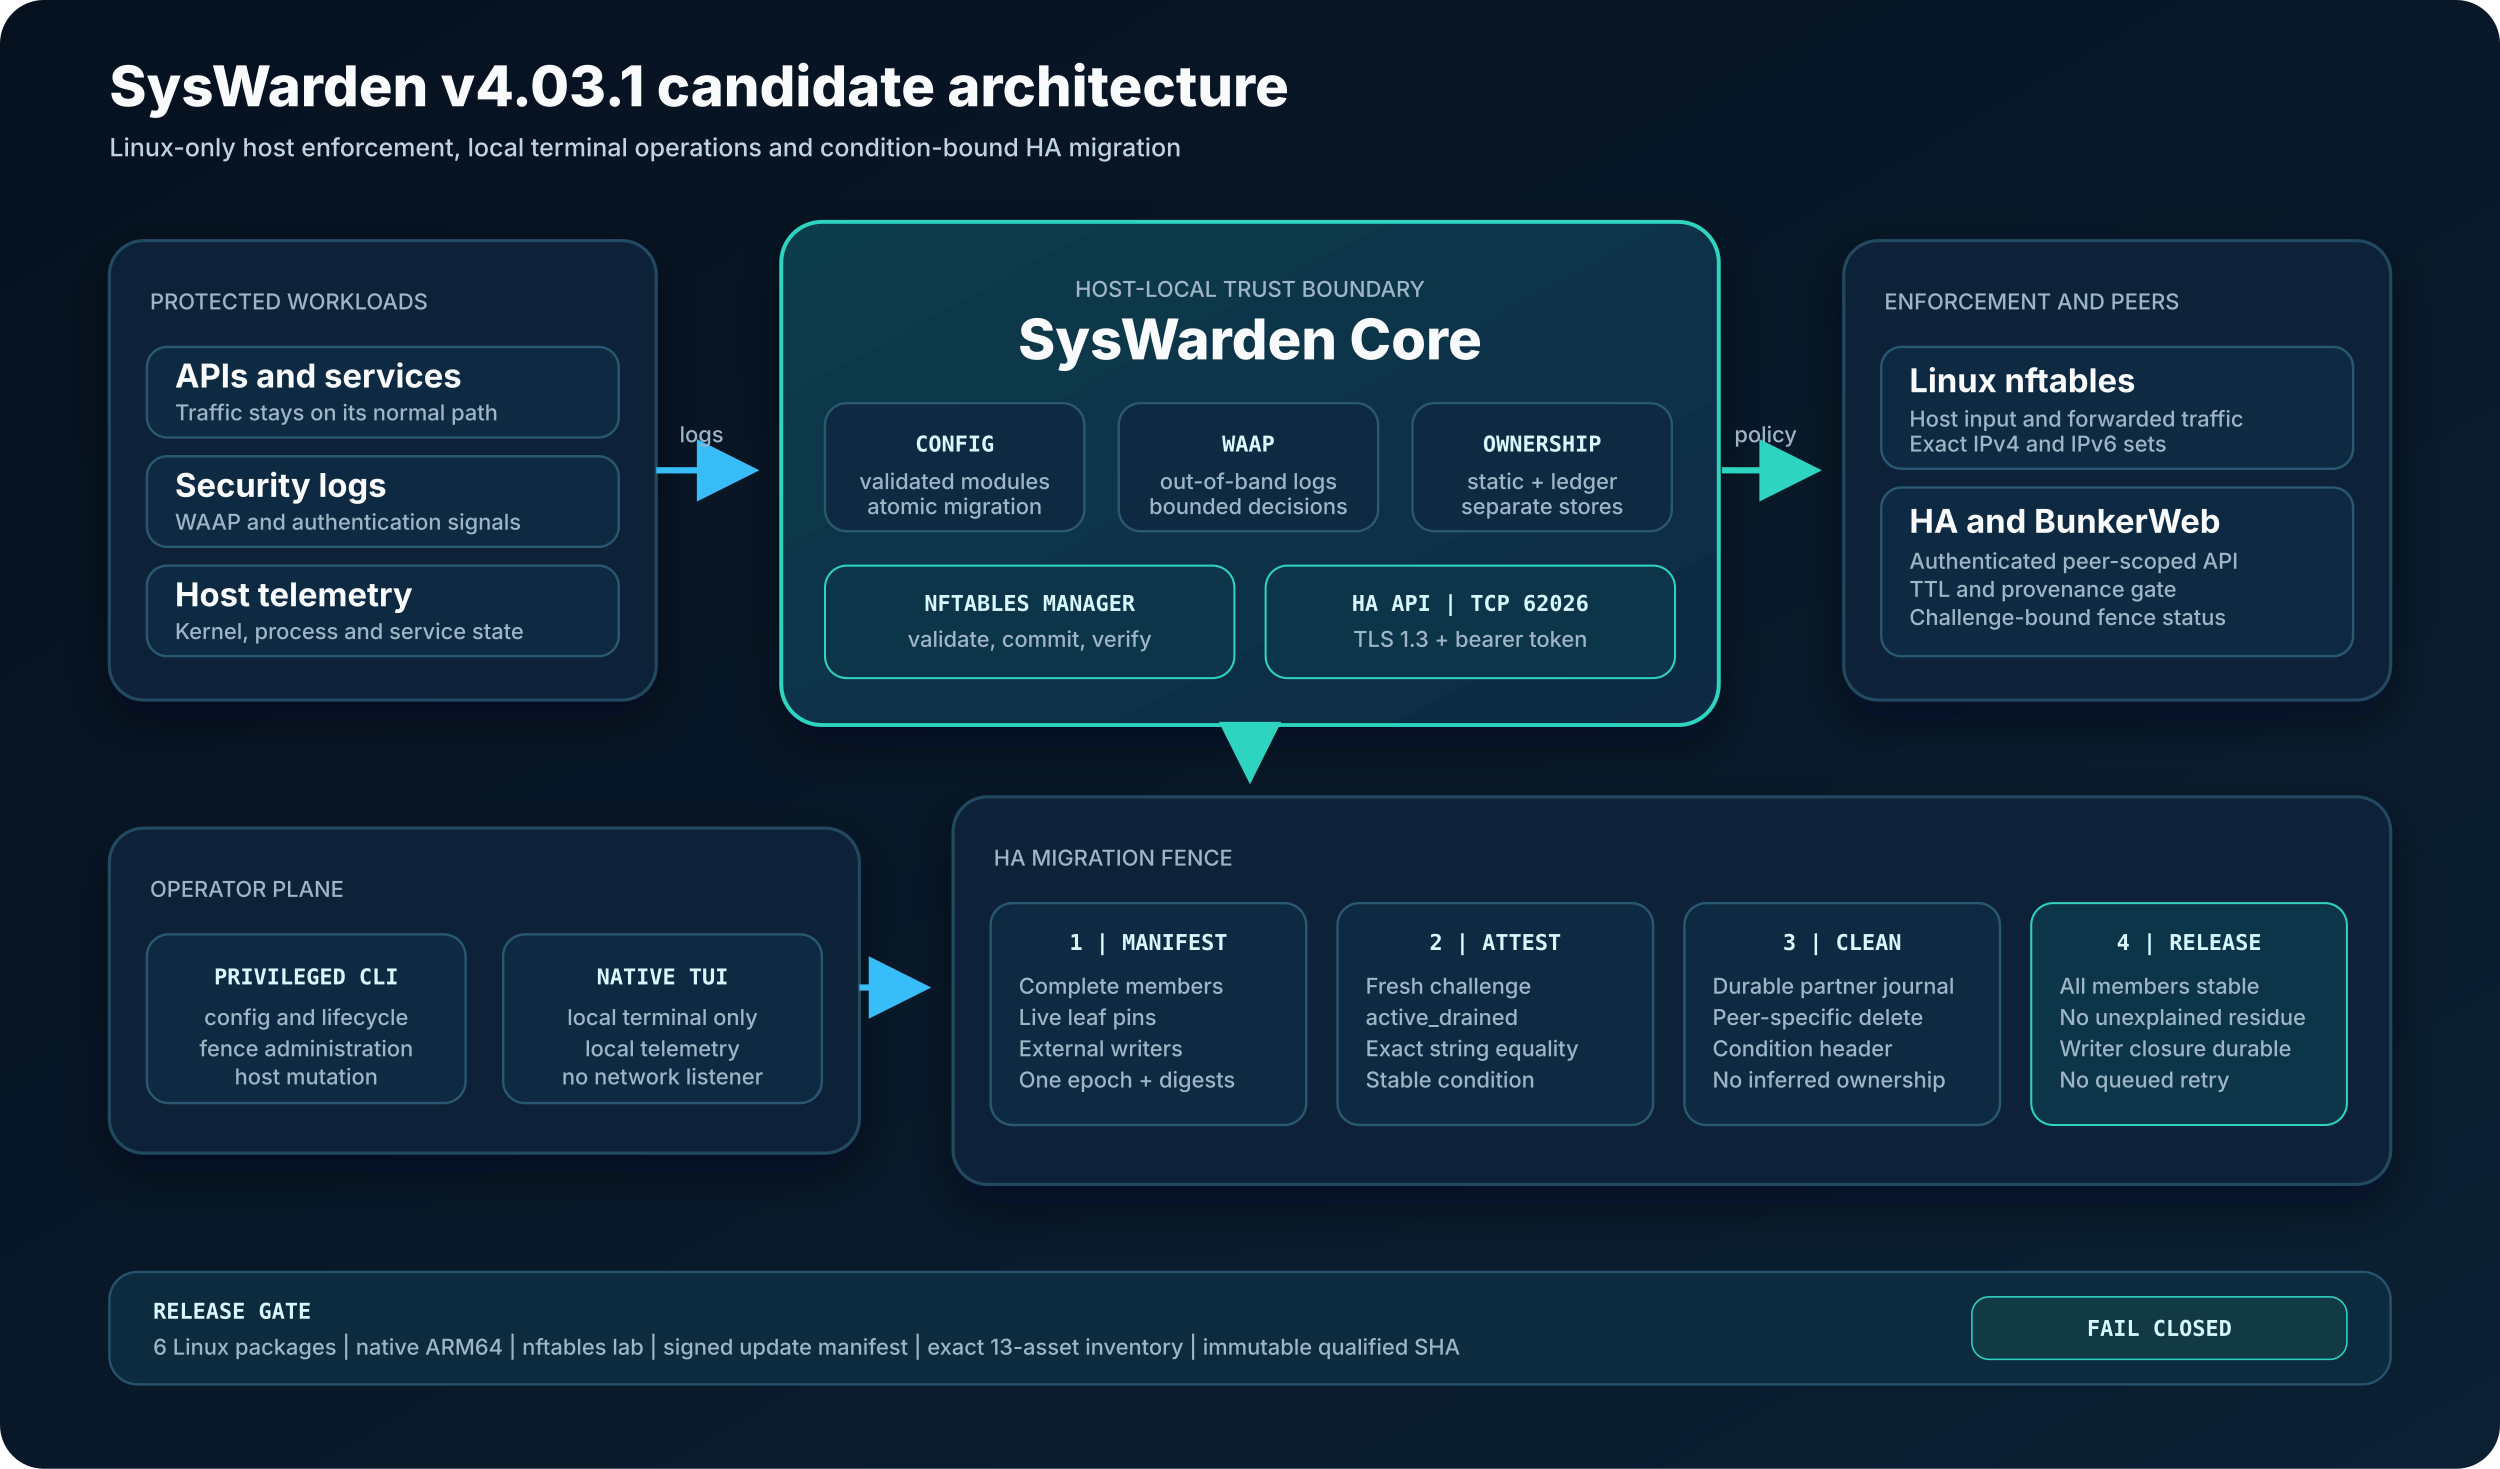
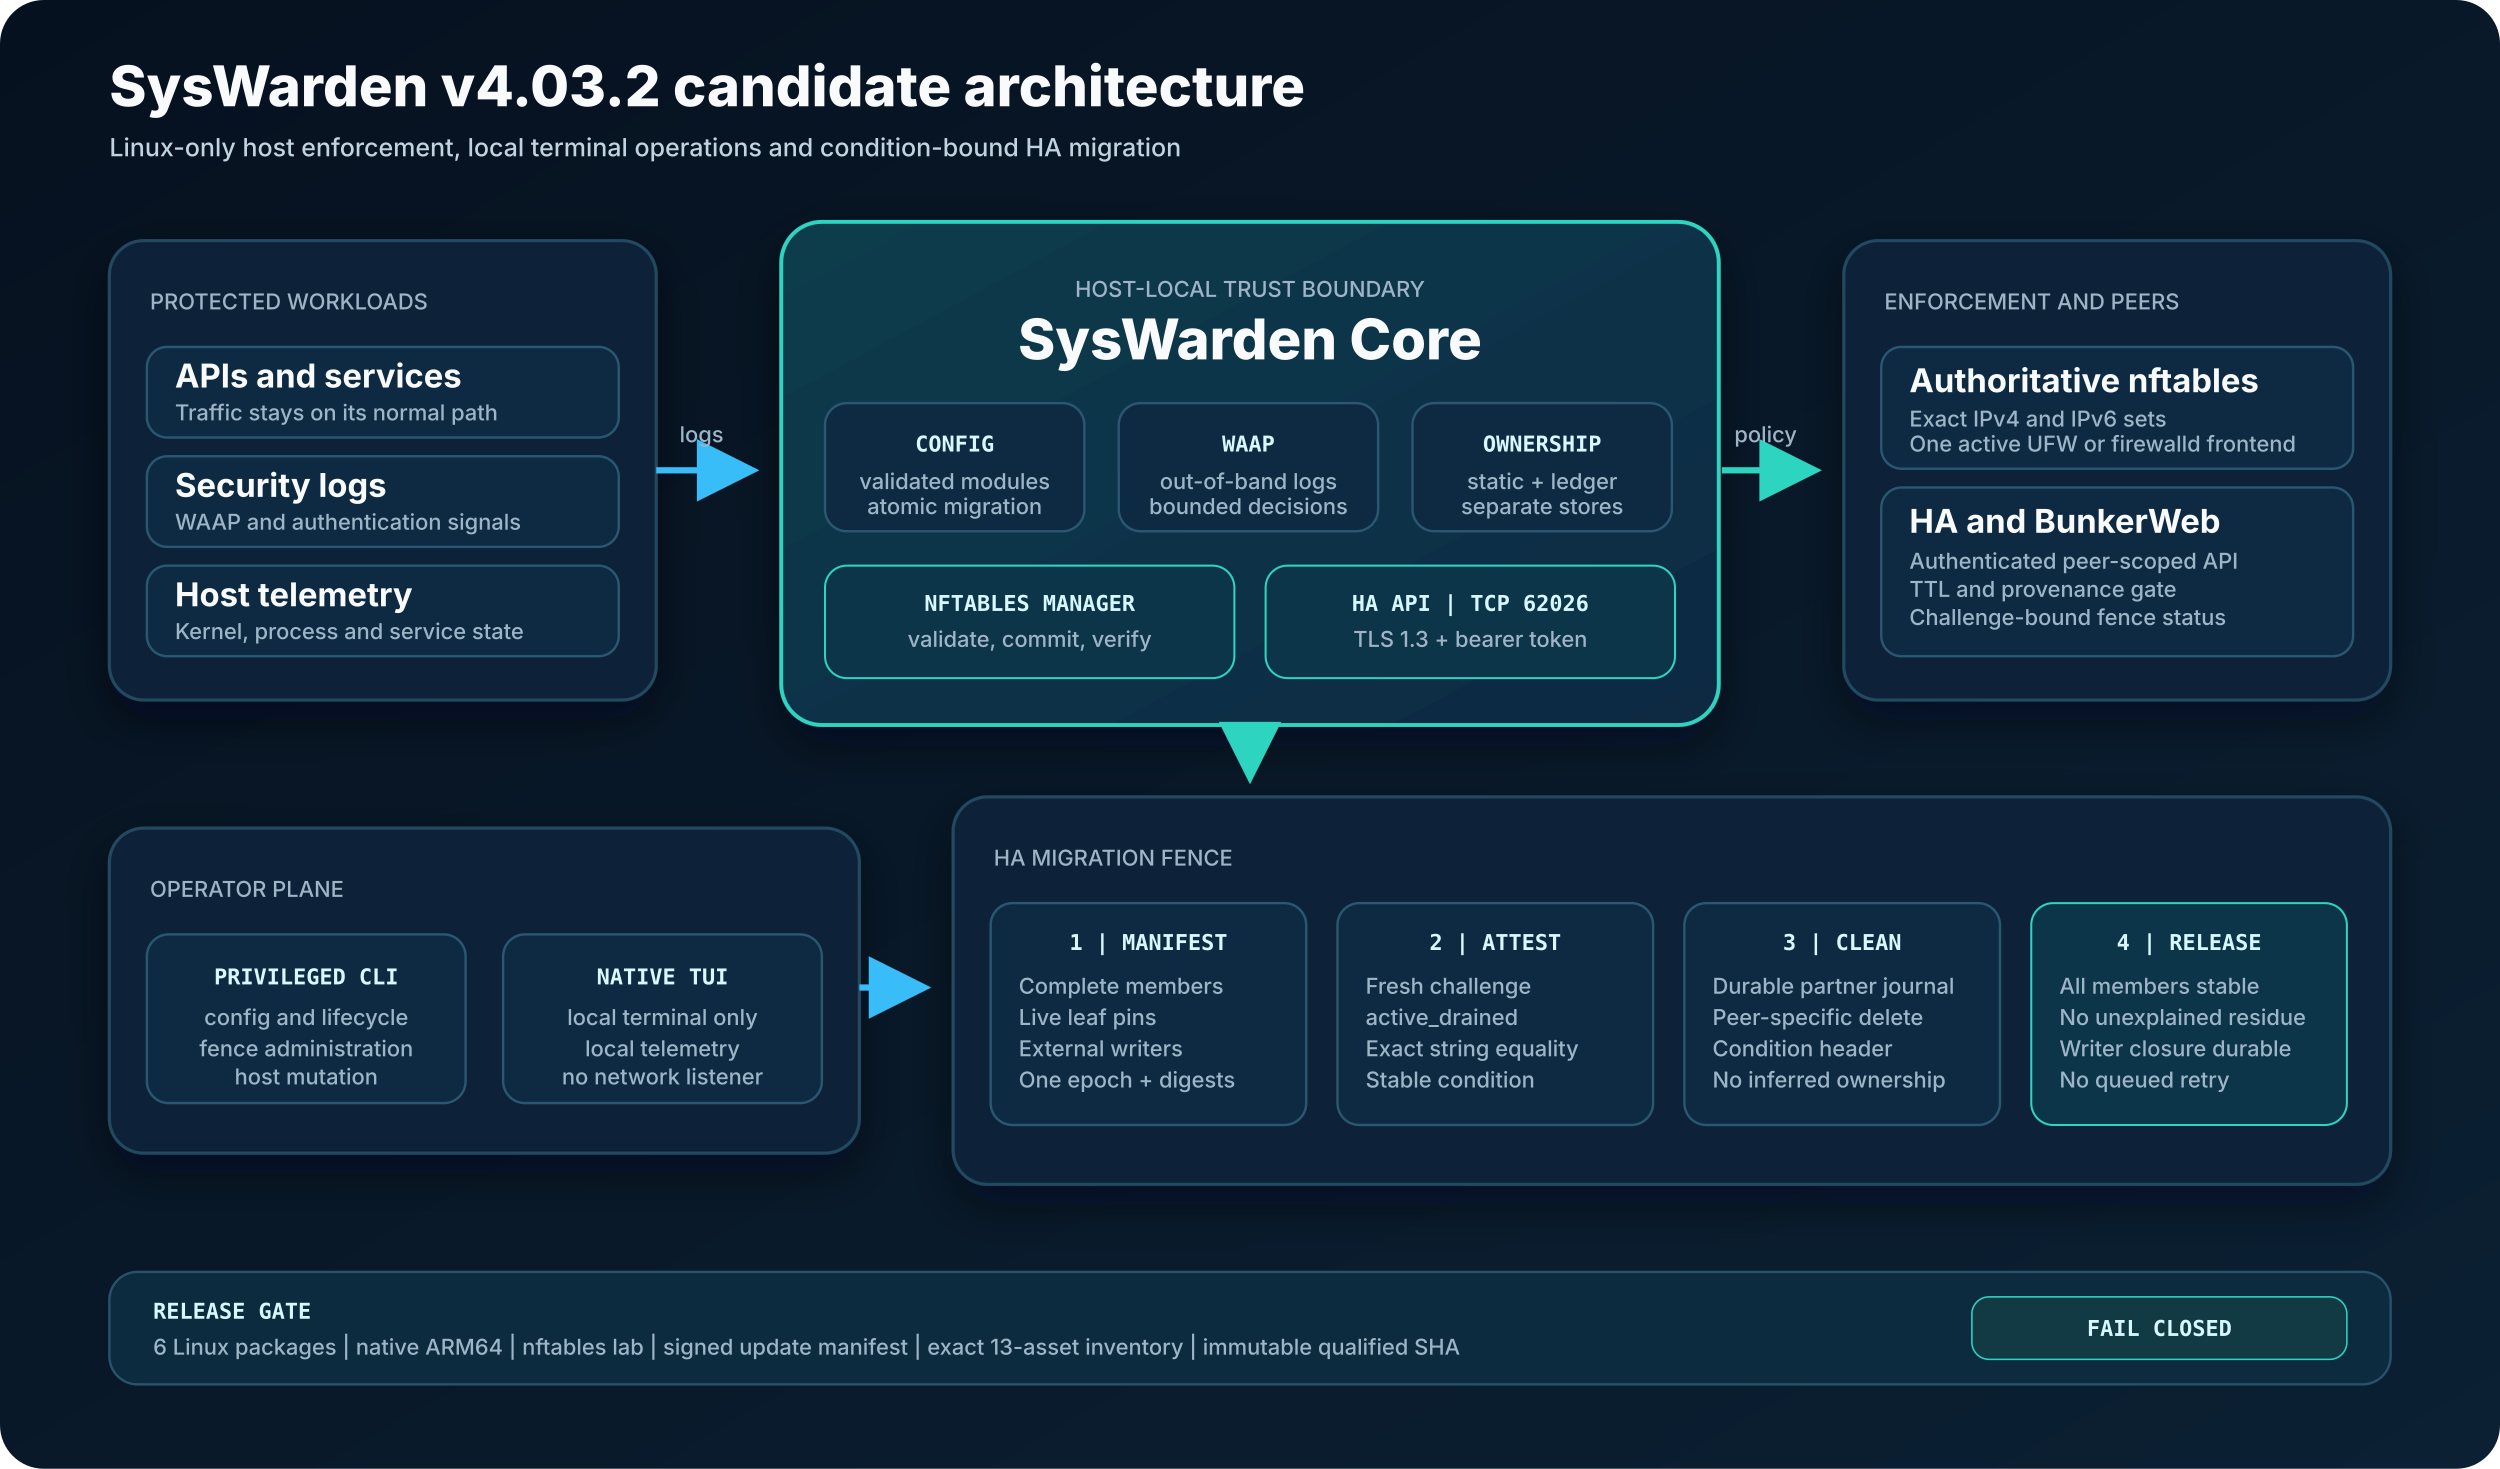
<svg xmlns="http://www.w3.org/2000/svg" width="1600" height="940" viewBox="0 0 1600 940" role="img" aria-labelledby="title description">
  <defs>
    <linearGradient id="bg" x1="0" y1="0" x2="1" y2="1">
      <stop offset="0" stop-color="#06111f" />
      <stop offset="1" stop-color="#0b2033" />
    </linearGradient>
    <linearGradient id="core" x1="0" y1="0" x2="1" y2="1">
      <stop offset="0" stop-color="#0f3d4c" />
      <stop offset="1" stop-color="#102943" />
    </linearGradient>
    <filter id="shadow" x="-25%" y="-25%" width="150%" height="150%">
      <feDropShadow dx="0" dy="12" stdDeviation="15" flood-color="#020617" flood-opacity="0.5" />
    </filter>
    <marker id="arrowCyan" markerWidth="10" markerHeight="10" refX="8" refY="5" orient="auto">
      <path d="M0 0 L10 5 L0 10 Z" fill="#38bdf8" />
    </marker>
    <marker id="arrowTeal" markerWidth="10" markerHeight="10" refX="8" refY="5" orient="auto">
      <path d="M0 0 L10 5 L0 10 Z" fill="#2dd4bf" />
    </marker>
    <style>
      .h1 { font: 800 36px Inter,Segoe UI,Arial,sans-serif; fill: #f8fafc; }
      .h2 { font: 750 21px Inter,Segoe UI,Arial,sans-serif; fill: #f8fafc; }
      .body { font: 500 16px Inter,Segoe UI,Arial,sans-serif; fill: #c1d3df; }
      .small { font: 500 14px Inter,Segoe UI,Arial,sans-serif; fill: #9db5c7; }
      .mono { font: 700 14px ui-monospace,SFMono-Regular,Consolas,monospace; fill: #d7f8ff; }
      .panel { fill: #0d2437; stroke: #234861; stroke-width: 2; }
      .inner { fill: #102c42; stroke: #2b5872; stroke-width: 1.5; }
      .tag { fill: #0e3548; stroke: #2dd4bf; stroke-width: 1.3; }
    </style>
  </defs>
  <rect width="1600" height="940" rx="28" fill="url(#bg)" />
-   <text x="70" y="68" class="h1">SysWarden v4.03.1 candidate architecture</text>
+   <text x="70" y="68" class="h1">SysWarden v4.03.2 candidate architecture</text>
  <text x="70" y="100" class="body">Linux-only host enforcement, local terminal operations and condition-bound HA migration</text>
  <g transform="translate(70 154)" filter="url(#shadow)">
    <rect width="350" height="294" rx="22" class="panel" />
    <text x="26" y="44" class="small" fill="#5eead4">PROTECTED WORKLOADS</text>
    <g transform="translate(24 68)">
      <rect width="302" height="58" rx="13" class="inner" />
      <text x="18" y="26" class="h2" font-size="18">APIs and services</text>
      <text x="18" y="47" class="small">Traffic stays on its normal path</text>
    </g>
    <g transform="translate(24 138)">
      <rect width="302" height="58" rx="13" class="inner" />
      <text x="18" y="26" class="h2" font-size="18">Security logs</text>
      <text x="18" y="47" class="small">WAAP and authentication signals</text>
    </g>
    <g transform="translate(24 208)">
      <rect width="302" height="58" rx="13" class="inner" />
      <text x="18" y="26" class="h2" font-size="18">Host telemetry</text>
      <text x="18" y="47" class="small">Kernel, process and service state</text>
    </g>
  </g>
  <g transform="translate(500 142)" filter="url(#shadow)">
    <rect width="600" height="322" rx="26" fill="url(#core)" stroke="#2dd4bf" stroke-width="2.5" />
    <text x="300" y="48" text-anchor="middle" class="small" fill="#5eead4">HOST-LOCAL TRUST BOUNDARY</text>
    <text x="300" y="88" text-anchor="middle" class="h1">SysWarden Core</text>
    <g transform="translate(28 116)">
      <rect width="166" height="82" rx="14" class="inner" />
      <text x="83" y="31" text-anchor="middle" class="mono">CONFIG</text>
      <text x="83" y="55" text-anchor="middle" class="small">validated modules</text>
      <text x="83" y="71" text-anchor="middle" class="small">atomic migration</text>
    </g>
    <g transform="translate(216 116)">
      <rect width="166" height="82" rx="14" class="inner" />
      <text x="83" y="31" text-anchor="middle" class="mono">WAAP</text>
      <text x="83" y="55" text-anchor="middle" class="small">out-of-band logs</text>
      <text x="83" y="71" text-anchor="middle" class="small">bounded decisions</text>
    </g>
    <g transform="translate(404 116)">
      <rect width="166" height="82" rx="14" class="inner" />
      <text x="83" y="31" text-anchor="middle" class="mono">OWNERSHIP</text>
      <text x="83" y="55" text-anchor="middle" class="small">static + ledger</text>
      <text x="83" y="71" text-anchor="middle" class="small">separate stores</text>
    </g>
    <g transform="translate(28 220)">
      <rect width="262" height="72" rx="14" class="tag" />
      <text x="131" y="29" text-anchor="middle" class="mono">NFTABLES MANAGER</text>
      <text x="131" y="52" text-anchor="middle" class="small">validate, commit, verify</text>
    </g>
    <g transform="translate(310 220)">
      <rect width="262" height="72" rx="14" class="tag" />
      <text x="131" y="29" text-anchor="middle" class="mono">HA API | TCP 62026</text>
      <text x="131" y="52" text-anchor="middle" class="small">TLS 1.3 + bearer token</text>
    </g>
  </g>
  <g transform="translate(1180 154)" filter="url(#shadow)">
    <rect width="350" height="294" rx="22" class="panel" />
    <text x="26" y="44" class="small" fill="#5eead4">ENFORCEMENT AND PEERS</text>
    <g transform="translate(24 68)">
      <rect width="302" height="78" rx="13" class="inner" />
-       <text x="18" y="29" class="h2" font-size="18">Linux nftables</text>
-       <text x="18" y="51" class="small">Host input and forwarded traffic</text>
-       <text x="18" y="67" class="small">Exact IPv4 and IPv6 sets</text>
+       <text x="18" y="29" class="h2" font-size="18">Authoritative nftables</text>
+       <text x="18" y="51" class="small">Exact IPv4 and IPv6 sets</text>
+       <text x="18" y="67" class="small">One active UFW or firewalld frontend</text>
    </g>
    <g transform="translate(24 158)">
      <rect width="302" height="108" rx="13" class="inner" />
      <text x="18" y="29" class="h2" font-size="18">HA and BunkerWeb</text>
      <text x="18" y="52" class="small">Authenticated peer-scoped API</text>
      <text x="18" y="70" class="small">TTL and provenance gate</text>
      <text x="18" y="88" class="small">Challenge-bound fence status</text>
    </g>
  </g>
  <path d="M420 301 H478" stroke="#38bdf8" stroke-width="4" marker-end="url(#arrowCyan)" />
  <text x="449" y="283" text-anchor="middle" class="small">logs</text>
  <path d="M1102 301 H1158" stroke="#2dd4bf" stroke-width="4" marker-end="url(#arrowTeal)" />
  <text x="1130" y="283" text-anchor="middle" class="small">policy</text>
  <g transform="translate(70 530)" filter="url(#shadow)">
    <rect width="480" height="208" rx="22" class="panel" />
    <text x="26" y="44" class="small" fill="#5eead4">OPERATOR PLANE</text>
    <g transform="translate(24 68)">
      <rect width="204" height="108" rx="14" class="inner" />
      <text x="102" y="32" text-anchor="middle" class="mono">PRIVILEGED CLI</text>
      <text x="102" y="58" text-anchor="middle" class="small">config and lifecycle</text>
      <text x="102" y="78" text-anchor="middle" class="small">fence administration</text>
      <text x="102" y="96" text-anchor="middle" class="small">host mutation</text>
    </g>
    <g transform="translate(252 68)">
      <rect width="204" height="108" rx="14" class="inner" />
      <text x="102" y="32" text-anchor="middle" class="mono">NATIVE TUI</text>
      <text x="102" y="58" text-anchor="middle" class="small">local terminal only</text>
      <text x="102" y="78" text-anchor="middle" class="small">local telemetry</text>
      <text x="102" y="96" text-anchor="middle" class="small">no network listener</text>
    </g>
  </g>
  <g transform="translate(610 510)" filter="url(#shadow)">
    <rect width="920" height="248" rx="22" class="panel" />
    <text x="26" y="44" class="small" fill="#5eead4">HA MIGRATION FENCE</text>
    <g transform="translate(24 68)">
      <rect width="202" height="142" rx="14" class="inner" />
      <text x="101" y="30" text-anchor="middle" class="mono">1 | MANIFEST</text>
      <text x="18" y="58" class="small">Complete members</text>
      <text x="18" y="78" class="small">Live leaf pins</text>
      <text x="18" y="98" class="small">External writers</text>
      <text x="18" y="118" class="small">One epoch + digests</text>
    </g>
    <g transform="translate(246 68)">
      <rect width="202" height="142" rx="14" class="inner" />
      <text x="101" y="30" text-anchor="middle" class="mono">2 | ATTEST</text>
      <text x="18" y="58" class="small">Fresh challenge</text>
      <text x="18" y="78" class="small">active_drained</text>
      <text x="18" y="98" class="small">Exact string equality</text>
      <text x="18" y="118" class="small">Stable condition</text>
    </g>
    <g transform="translate(468 68)">
      <rect width="202" height="142" rx="14" class="inner" />
      <text x="101" y="30" text-anchor="middle" class="mono">3 | CLEAN</text>
      <text x="18" y="58" class="small">Durable partner journal</text>
      <text x="18" y="78" class="small">Peer-specific delete</text>
      <text x="18" y="98" class="small">Condition header</text>
      <text x="18" y="118" class="small">No inferred ownership</text>
    </g>
    <g transform="translate(690 68)">
      <rect width="202" height="142" rx="14" class="tag" />
      <text x="101" y="30" text-anchor="middle" class="mono">4 | RELEASE</text>
      <text x="18" y="58" class="small">All members stable</text>
      <text x="18" y="78" class="small">No unexplained residue</text>
      <text x="18" y="98" class="small">Writer closure durable</text>
      <text x="18" y="118" class="small">No queued retry</text>
    </g>
  </g>
  <path d="M550 632 H588" stroke="#38bdf8" stroke-width="4" marker-end="url(#arrowCyan)" />
  <path d="M800 464 V494" stroke="#2dd4bf" stroke-width="4" marker-end="url(#arrowTeal)" />
  <g transform="translate(70 814)">
    <rect width="1460" height="72" rx="18" fill="#0d2b3e" stroke="#28536d" stroke-width="1.5" />
    <text x="28" y="30" class="mono">RELEASE GATE</text>
    <text x="28" y="53" class="small">6 Linux packages | native ARM64 | nftables lab | signed update manifest | exact 13-asset inventory | immutable qualified SHA</text>
    <rect x="1192" y="16" width="240" height="40" rx="11" fill="#123a45" stroke="#2dd4bf" />
    <text x="1312" y="41" text-anchor="middle" class="mono">FAIL CLOSED</text>
  </g>
</svg>
